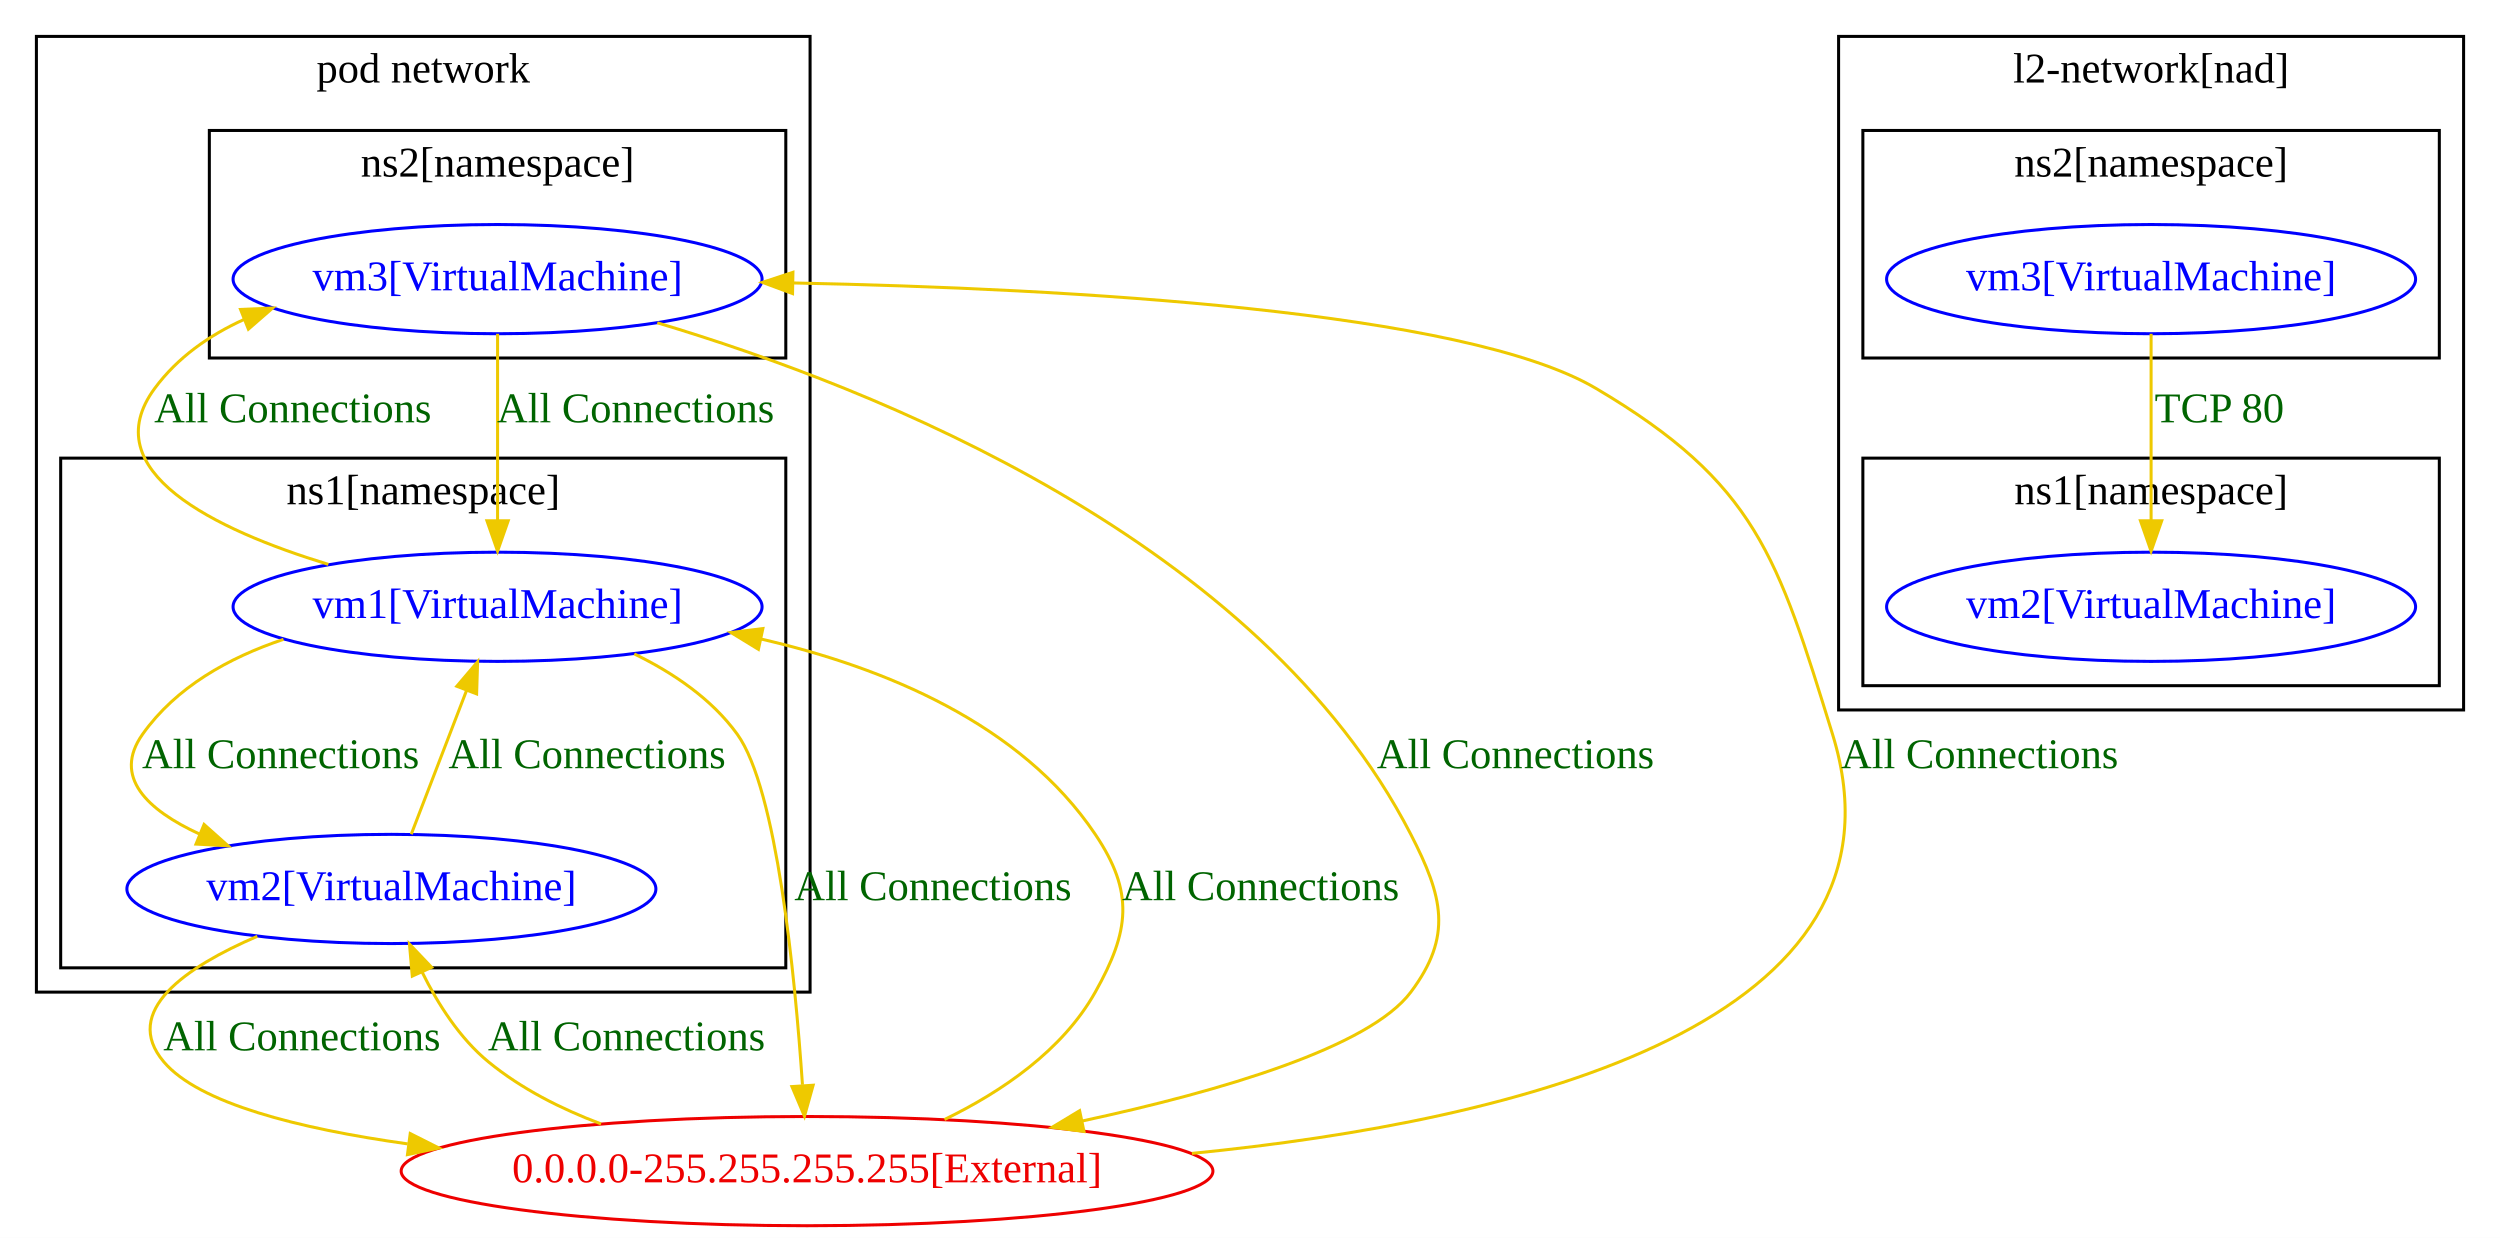
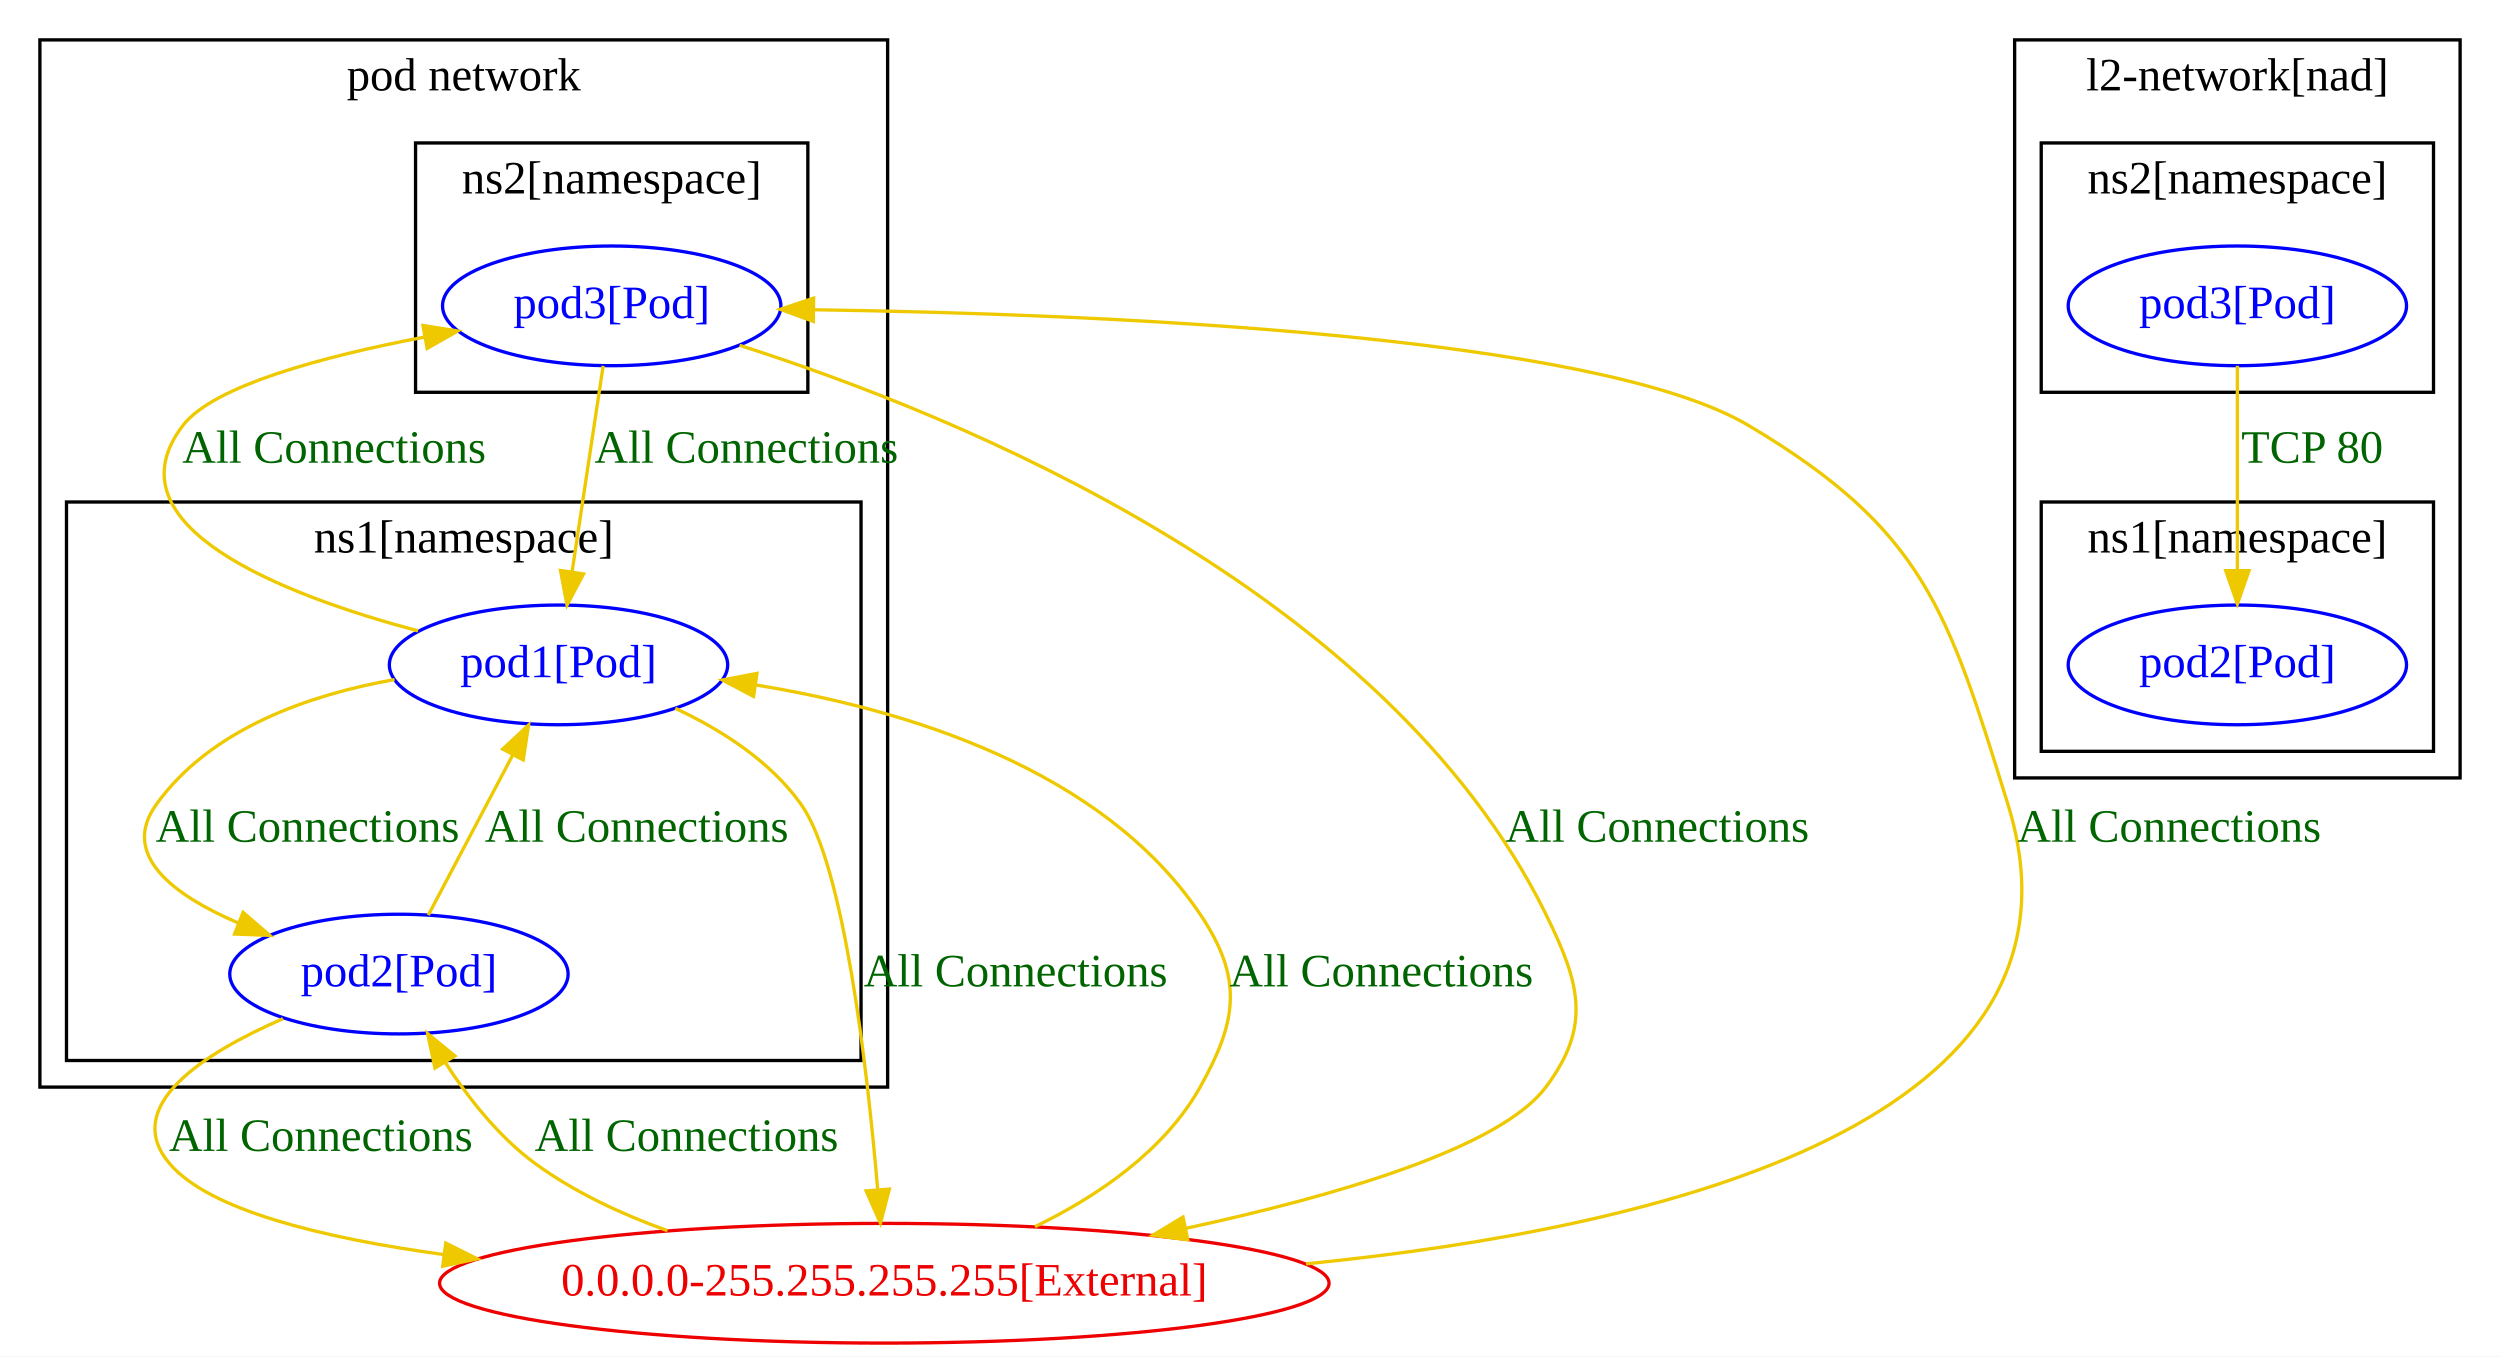
- <svg xmlns="http://www.w3.org/2000/svg" width="824pt" height="408pt" viewBox="0.00 0.00 824.00 408.00">
+ <svg xmlns="http://www.w3.org/2000/svg" width="752pt" height="408pt" viewBox="0.00 0.00 752.00 408.00">
  <g id="graph0" class="graph" transform="scale(1 1) rotate(0) translate(4 404)">
-     <polygon fill="white" stroke="transparent" points="-4,4 -4,-404 820,-404 820,4 -4,4" />
+     <polygon fill="white" stroke="transparent" points="-4,4 -4,-404 748,-404 748,4 -4,4" />
    <g id="clust1" class="cluster">
      <polygon fill="none" stroke="black" points="8,-77 8,-392 263,-392 263,-77 8,-77" />
      <text text-anchor="middle" x="135.5" y="-376.8" font-family="Times New Roman,serif" font-size="14.00">pod network</text>
    </g>
    <g id="clust3" class="cluster">
-       <polygon fill="none" stroke="black" points="65,-286 65,-361 255,-361 255,-286 65,-286" />
-       <text text-anchor="middle" x="160" y="-345.8" font-family="Times New Roman,serif" font-size="14.00">ns2[namespace]</text>
+       <polygon fill="none" stroke="black" points="121,-286 121,-361 239,-361 239,-286 121,-286" />
+       <text text-anchor="middle" x="180" y="-345.8" font-family="Times New Roman,serif" font-size="14.00">ns2[namespace]</text>
    </g>
    <g id="clust2" class="cluster">
      <polygon fill="none" stroke="black" points="16,-85 16,-253 255,-253 255,-85 16,-85" />
      <text text-anchor="middle" x="135.5" y="-237.8" font-family="Times New Roman,serif" font-size="14.00">ns1[namespace]</text>
    </g>
    <g id="clust4" class="cluster">
-       <polygon fill="none" stroke="black" points="602,-170 602,-392 808,-392 808,-170 602,-170" />
-       <text text-anchor="middle" x="705" y="-376.8" font-family="Times New Roman,serif" font-size="14.00">l2-network[nad]</text>
+       <polygon fill="none" stroke="black" points="602,-170 602,-392 736,-392 736,-170 602,-170" />
+       <text text-anchor="middle" x="669" y="-376.8" font-family="Times New Roman,serif" font-size="14.00">l2-network[nad]</text>
    </g>
    <g id="clust6" class="cluster">
-       <polygon fill="none" stroke="black" points="610,-286 610,-361 800,-361 800,-286 610,-286" />
-       <text text-anchor="middle" x="705" y="-345.8" font-family="Times New Roman,serif" font-size="14.00">ns2[namespace]</text>
+       <polygon fill="none" stroke="black" points="610,-286 610,-361 728,-361 728,-286 610,-286" />
+       <text text-anchor="middle" x="669" y="-345.8" font-family="Times New Roman,serif" font-size="14.00">ns2[namespace]</text>
    </g>
    <g id="clust5" class="cluster">
-       <polygon fill="none" stroke="black" points="610,-178 610,-253 800,-253 800,-178 610,-178" />
-       <text text-anchor="middle" x="705" y="-237.8" font-family="Times New Roman,serif" font-size="14.00">ns1[namespace]</text>
+       <polygon fill="none" stroke="black" points="610,-178 610,-253 728,-253 728,-178 610,-178" />
+       <text text-anchor="middle" x="669" y="-237.8" font-family="Times New Roman,serif" font-size="14.00">ns1[namespace]</text>
    </g>
    <g id="node1" class="node">
-       <ellipse fill="none" stroke="blue" cx="160" cy="-204" rx="87.18" ry="18" />
-       <text text-anchor="middle" x="160" y="-200.3" font-family="Times New Roman,serif" font-size="14.00" fill="blue">vm1[VirtualMachine]</text>
+       <ellipse fill="none" stroke="blue" cx="164" cy="-204" rx="50.89" ry="18" />
+       <text text-anchor="middle" x="164" y="-200.3" font-family="Times New Roman,serif" font-size="14.00" fill="blue">pod1[Pod]</text>
    </g>
    <g id="node2" class="node">
-       <ellipse fill="none" stroke="blue" cx="125" cy="-111" rx="87.18" ry="18" />
-       <text text-anchor="middle" x="125" y="-107.3" font-family="Times New Roman,serif" font-size="14.00" fill="blue">vm2[VirtualMachine]</text>
+       <ellipse fill="none" stroke="blue" cx="116" cy="-111" rx="50.89" ry="18" />
+       <text text-anchor="middle" x="116" y="-107.3" font-family="Times New Roman,serif" font-size="14.00" fill="blue">pod2[Pod]</text>
    </g>
    <g id="edge5" class="edge">
-       <path fill="none" stroke="#eec900" d="M89.43,-193.27C71.4,-187.23 54.02,-177.54 43,-162 33.02,-147.93 44.5,-137.06 61.73,-129.11" />
-       <polygon fill="#eec900" stroke="#eec900" points="63.26,-132.26 71.17,-125.22 60.6,-125.79 63.26,-132.26" />
+       <path fill="none" stroke="#eec900" d="M114.68,-199.59C88.85,-195 59.28,-184.71 43,-162 32.14,-146.86 47.96,-134.84 67.61,-126.39" />
+       <polygon fill="#eec900" stroke="#eec900" points="69.12,-129.55 77.15,-122.64 66.56,-123.04 69.12,-129.55" />
      <text text-anchor="middle" x="88.5" y="-150.8" font-family="Times New Roman,serif" font-size="14.00" fill="darkgreen">All Connections</text>
    </g>
    <g id="node3" class="node">
-       <ellipse fill="none" stroke="blue" cx="160" cy="-312" rx="87.18" ry="18" />
-       <text text-anchor="middle" x="160" y="-308.3" font-family="Times New Roman,serif" font-size="14.00" fill="blue">vm3[VirtualMachine]</text>
+       <ellipse fill="none" stroke="blue" cx="180" cy="-312" rx="50.89" ry="18" />
+       <text text-anchor="middle" x="180" y="-308.3" font-family="Times New Roman,serif" font-size="14.00" fill="blue">pod3[Pod]</text>
    </g>
    <g id="edge6" class="edge">
-       <path fill="none" stroke="#eec900" d="M104.22,-217.98C66.51,-229.51 26.93,-248.77 47,-276 54.5,-286.17 64.93,-293.48 76.44,-298.71" />
-       <polygon fill="#eec900" stroke="#eec900" points="75.28,-302.01 85.86,-302.47 77.87,-295.51 75.28,-302.01" />
-       <text text-anchor="middle" x="92.5" y="-264.8" font-family="Times New Roman,serif" font-size="14.00" fill="darkgreen">All Connections</text>
+       <path fill="none" stroke="#eec900" d="M121.76,-214.22C80.78,-225.17 27.92,-245.82 51,-276 60.15,-287.96 93.2,-296.8 123.55,-302.59" />
+       <polygon fill="#eec900" stroke="#eec900" points="123.23,-306.09 133.7,-304.44 124.49,-299.21 123.23,-306.09" />
+       <text text-anchor="middle" x="96.5" y="-264.8" font-family="Times New Roman,serif" font-size="14.00" fill="darkgreen">All Connections</text>
    </g>
    <g id="node6" class="node">
      <ellipse fill="none" stroke="#ee0000" cx="262" cy="-18" rx="133.78" ry="18" />
      <text text-anchor="middle" x="262" y="-14.3" font-family="Times New Roman,serif" font-size="14.00" fill="#ee0000">0.0.0.0-255.255.255.255[External]</text>
    </g>
    <g id="edge4" class="edge">
-       <path fill="none" stroke="#eec900" d="M205.06,-188.47C217.86,-182.24 230.58,-173.65 239,-162 252.01,-143.99 258.02,-82.7 260.49,-46.47" />
-       <polygon fill="#eec900" stroke="#eec900" points="264.01,-46.31 261.15,-36.1 257.02,-45.86 264.01,-46.31" />
-       <text text-anchor="middle" x="303.5" y="-107.3" font-family="Times New Roman,serif" font-size="14.00" fill="darkgreen">All Connections</text>
+       <path fill="none" stroke="#eec900" d="M199.13,-190.94C212.98,-184.45 227.76,-175.05 237,-162 249.87,-143.82 256.88,-82.6 259.99,-46.42" />
+       <polygon fill="#eec900" stroke="#eec900" points="263.51,-46.32 260.84,-36.07 256.54,-45.76 263.51,-46.32" />
+       <text text-anchor="middle" x="301.5" y="-107.3" font-family="Times New Roman,serif" font-size="14.00" fill="darkgreen">All Connections</text>
    </g>
    <g id="edge8" class="edge">
-       <path fill="none" stroke="#eec900" d="M131.55,-129.04C136.68,-142.36 143.9,-161.13 149.78,-176.43" />
-       <polygon fill="#eec900" stroke="#eec900" points="146.56,-177.81 153.42,-185.88 153.09,-175.29 146.56,-177.81" />
-       <text text-anchor="middle" x="189.5" y="-150.8" font-family="Times New Roman,serif" font-size="14.00" fill="darkgreen">All Connections</text>
+       <path fill="none" stroke="#eec900" d="M124.83,-128.73C131.92,-142.18 142.02,-161.32 150.18,-176.8" />
+       <polygon fill="#eec900" stroke="#eec900" points="147.21,-178.67 154.97,-185.88 153.4,-175.41 147.21,-178.67" />
+       <text text-anchor="middle" x="187.5" y="-150.8" font-family="Times New Roman,serif" font-size="14.00" fill="darkgreen">All Connections</text>
    </g>
    <g id="edge7" class="edge">
-       <path fill="none" stroke="#eec900" d="M80.8,-95.39C57.28,-85.28 35.86,-70.67 50,-54 61.55,-40.38 94.12,-32.05 130.37,-26.97" />
-       <polygon fill="#eec900" stroke="#eec900" points="131.21,-30.38 140.67,-25.61 130.3,-23.44 131.21,-30.38" />
-       <text text-anchor="middle" x="95.5" y="-57.8" font-family="Times New Roman,serif" font-size="14.00" fill="darkgreen">All Connections</text>
+       <path fill="none" stroke="#eec900" d="M81.13,-97.58C57.24,-87.18 32.31,-71.28 47,-54 58.83,-40.08 92.36,-31.69 129.52,-26.62" />
+       <polygon fill="#eec900" stroke="#eec900" points="130.08,-30.08 139.55,-25.34 129.19,-23.14 130.08,-30.08" />
+       <text text-anchor="middle" x="92.5" y="-57.8" font-family="Times New Roman,serif" font-size="14.00" fill="darkgreen">All Connections</text>
    </g>
    <g id="edge10" class="edge">
-       <path fill="none" stroke="#eec900" d="M160,-293.97C160,-277.38 160,-251.88 160,-232.43" />
-       <polygon fill="#eec900" stroke="#eec900" points="163.5,-232.34 160,-222.34 156.5,-232.34 163.5,-232.34" />
-       <text text-anchor="middle" x="205.5" y="-264.8" font-family="Times New Roman,serif" font-size="14.00" fill="darkgreen">All Connections</text>
+       <path fill="none" stroke="#eec900" d="M177.43,-293.97C174.91,-277.28 171.03,-251.58 168.09,-232.08" />
+       <polygon fill="#eec900" stroke="#eec900" points="171.52,-231.35 166.56,-221.99 164.6,-232.4 171.52,-231.35" />
+       <text text-anchor="middle" x="220.5" y="-264.8" font-family="Times New Roman,serif" font-size="14.00" fill="darkgreen">All Connections</text>
    </g>
    <g id="edge9" class="edge">
-       <path fill="none" stroke="#eec900" d="M212.64,-297.61C284.8,-276.02 411.17,-225.78 461,-129 471.58,-108.45 474.87,-95.49 461,-77 447.34,-58.8 398.61,-44.42 352.8,-34.54" />
+       <path fill="none" stroke="#eec900" d="M218.47,-300.13C283.47,-279.38 412.68,-227.17 461,-129 471.21,-108.26 474.87,-95.49 461,-77 447.34,-58.8 398.61,-44.42 352.8,-34.54" />
      <polygon fill="#eec900" stroke="#eec900" points="353.28,-31.06 342.77,-32.44 351.84,-37.91 353.28,-31.06" />
-       <text text-anchor="middle" x="495.5" y="-150.8" font-family="Times New Roman,serif" font-size="14.00" fill="darkgreen">All Connections</text>
+       <text text-anchor="middle" x="494.5" y="-150.8" font-family="Times New Roman,serif" font-size="14.00" fill="darkgreen">All Connections</text>
    </g>
    <g id="node4" class="node">
-       <ellipse fill="none" stroke="blue" cx="705" cy="-204" rx="87.18" ry="18" />
-       <text text-anchor="middle" x="705" y="-200.3" font-family="Times New Roman,serif" font-size="14.00" fill="blue">vm2[VirtualMachine]</text>
+       <ellipse fill="none" stroke="blue" cx="669" cy="-204" rx="50.89" ry="18" />
+       <text text-anchor="middle" x="669" y="-200.3" font-family="Times New Roman,serif" font-size="14.00" fill="blue">pod2[Pod]</text>
    </g>
    <g id="node5" class="node">
-       <ellipse fill="none" stroke="blue" cx="705" cy="-312" rx="87.18" ry="18" />
-       <text text-anchor="middle" x="705" y="-308.3" font-family="Times New Roman,serif" font-size="14.00" fill="blue">vm3[VirtualMachine]</text>
+       <ellipse fill="none" stroke="blue" cx="669" cy="-312" rx="50.89" ry="18" />
+       <text text-anchor="middle" x="669" y="-308.3" font-family="Times New Roman,serif" font-size="14.00" fill="blue">pod3[Pod]</text>
    </g>
    <g id="edge11" class="edge">
-       <path fill="none" stroke="#eec900" d="M705,-293.97C705,-277.38 705,-251.88 705,-232.43" />
-       <polygon fill="#eec900" stroke="#eec900" points="708.5,-232.34 705,-222.34 701.5,-232.34 708.5,-232.34" />
-       <text text-anchor="middle" x="727.5" y="-264.8" font-family="Times New Roman,serif" font-size="14.00" fill="darkgreen">TCP 80</text>
+       <path fill="none" stroke="#eec900" d="M669,-293.97C669,-277.38 669,-251.88 669,-232.43" />
+       <polygon fill="#eec900" stroke="#eec900" points="672.5,-232.34 669,-222.34 665.5,-232.34 672.5,-232.34" />
+       <text text-anchor="middle" x="691.5" y="-264.8" font-family="Times New Roman,serif" font-size="14.00" fill="darkgreen">TCP 80</text>
    </g>
    <g id="edge1" class="edge">
-       <path fill="none" stroke="#eec900" d="M307.31,-35.01C326.2,-44.19 346.22,-57.79 357,-77 368.31,-97.15 369.9,-109.82 357,-129 332.52,-165.41 287.65,-183.95 246.91,-193.36" />
-       <polygon fill="#eec900" stroke="#eec900" points="245.97,-189.98 236.93,-195.51 247.44,-196.83 245.97,-189.98" />
+       <path fill="none" stroke="#eec900" d="M307.31,-35.01C326.2,-44.19 346.22,-57.79 357,-77 368.31,-97.15 369.9,-109.82 357,-129 327.59,-172.74 268.39,-190.65 223.26,-197.97" />
+       <polygon fill="#eec900" stroke="#eec900" points="222.66,-194.52 213.29,-199.46 223.69,-201.44 222.66,-194.52" />
      <text text-anchor="middle" x="411.5" y="-107.3" font-family="Times New Roman,serif" font-size="14.00" fill="darkgreen">All Connections</text>
    </g>
    <g id="edge2" class="edge">
-       <path fill="none" stroke="#eec900" d="M194.1,-33.55C180.87,-38.53 167.77,-45.17 157,-54 147.52,-61.77 140.29,-73.14 135.13,-83.6" />
-       <polygon fill="#eec900" stroke="#eec900" points="131.89,-82.28 130.96,-92.83 138.27,-85.16 131.89,-82.28" />
+       <path fill="none" stroke="#eec900" d="M196.77,-33.81C182.84,-38.81 168.8,-45.39 157,-54 146.05,-61.99 136.81,-73.77 129.88,-84.47" />
+       <polygon fill="#eec900" stroke="#eec900" points="126.84,-82.73 124.63,-93.09 132.82,-86.38 126.84,-82.73" />
      <text text-anchor="middle" x="202.5" y="-57.8" font-family="Times New Roman,serif" font-size="14.00" fill="darkgreen">All Connections</text>
    </g>
    <g id="edge3" class="edge">
-       <path fill="none" stroke="#eec900" d="M388.85,-23.84C496.59,-34.51 629.47,-66.74 600,-162 581.86,-220.65 574.86,-244.78 522,-276 478.7,-301.58 349.15,-308.87 257.43,-310.74" />
-       <polygon fill="#eec900" stroke="#eec900" points="257.22,-307.24 247.29,-310.93 257.35,-314.24 257.22,-307.24" />
+       <path fill="none" stroke="#eec900" d="M388.85,-23.84C496.59,-34.51 629.47,-66.74 600,-162 581.86,-220.65 574.77,-244.63 522,-276 475.9,-303.4 326.01,-309.58 240.75,-310.83" />
+       <polygon fill="#eec900" stroke="#eec900" points="240.64,-307.33 230.69,-310.96 240.73,-314.33 240.64,-307.33" />
      <text text-anchor="middle" x="648.5" y="-150.8" font-family="Times New Roman,serif" font-size="14.00" fill="darkgreen">All Connections</text>
    </g>
  </g>
</svg>
